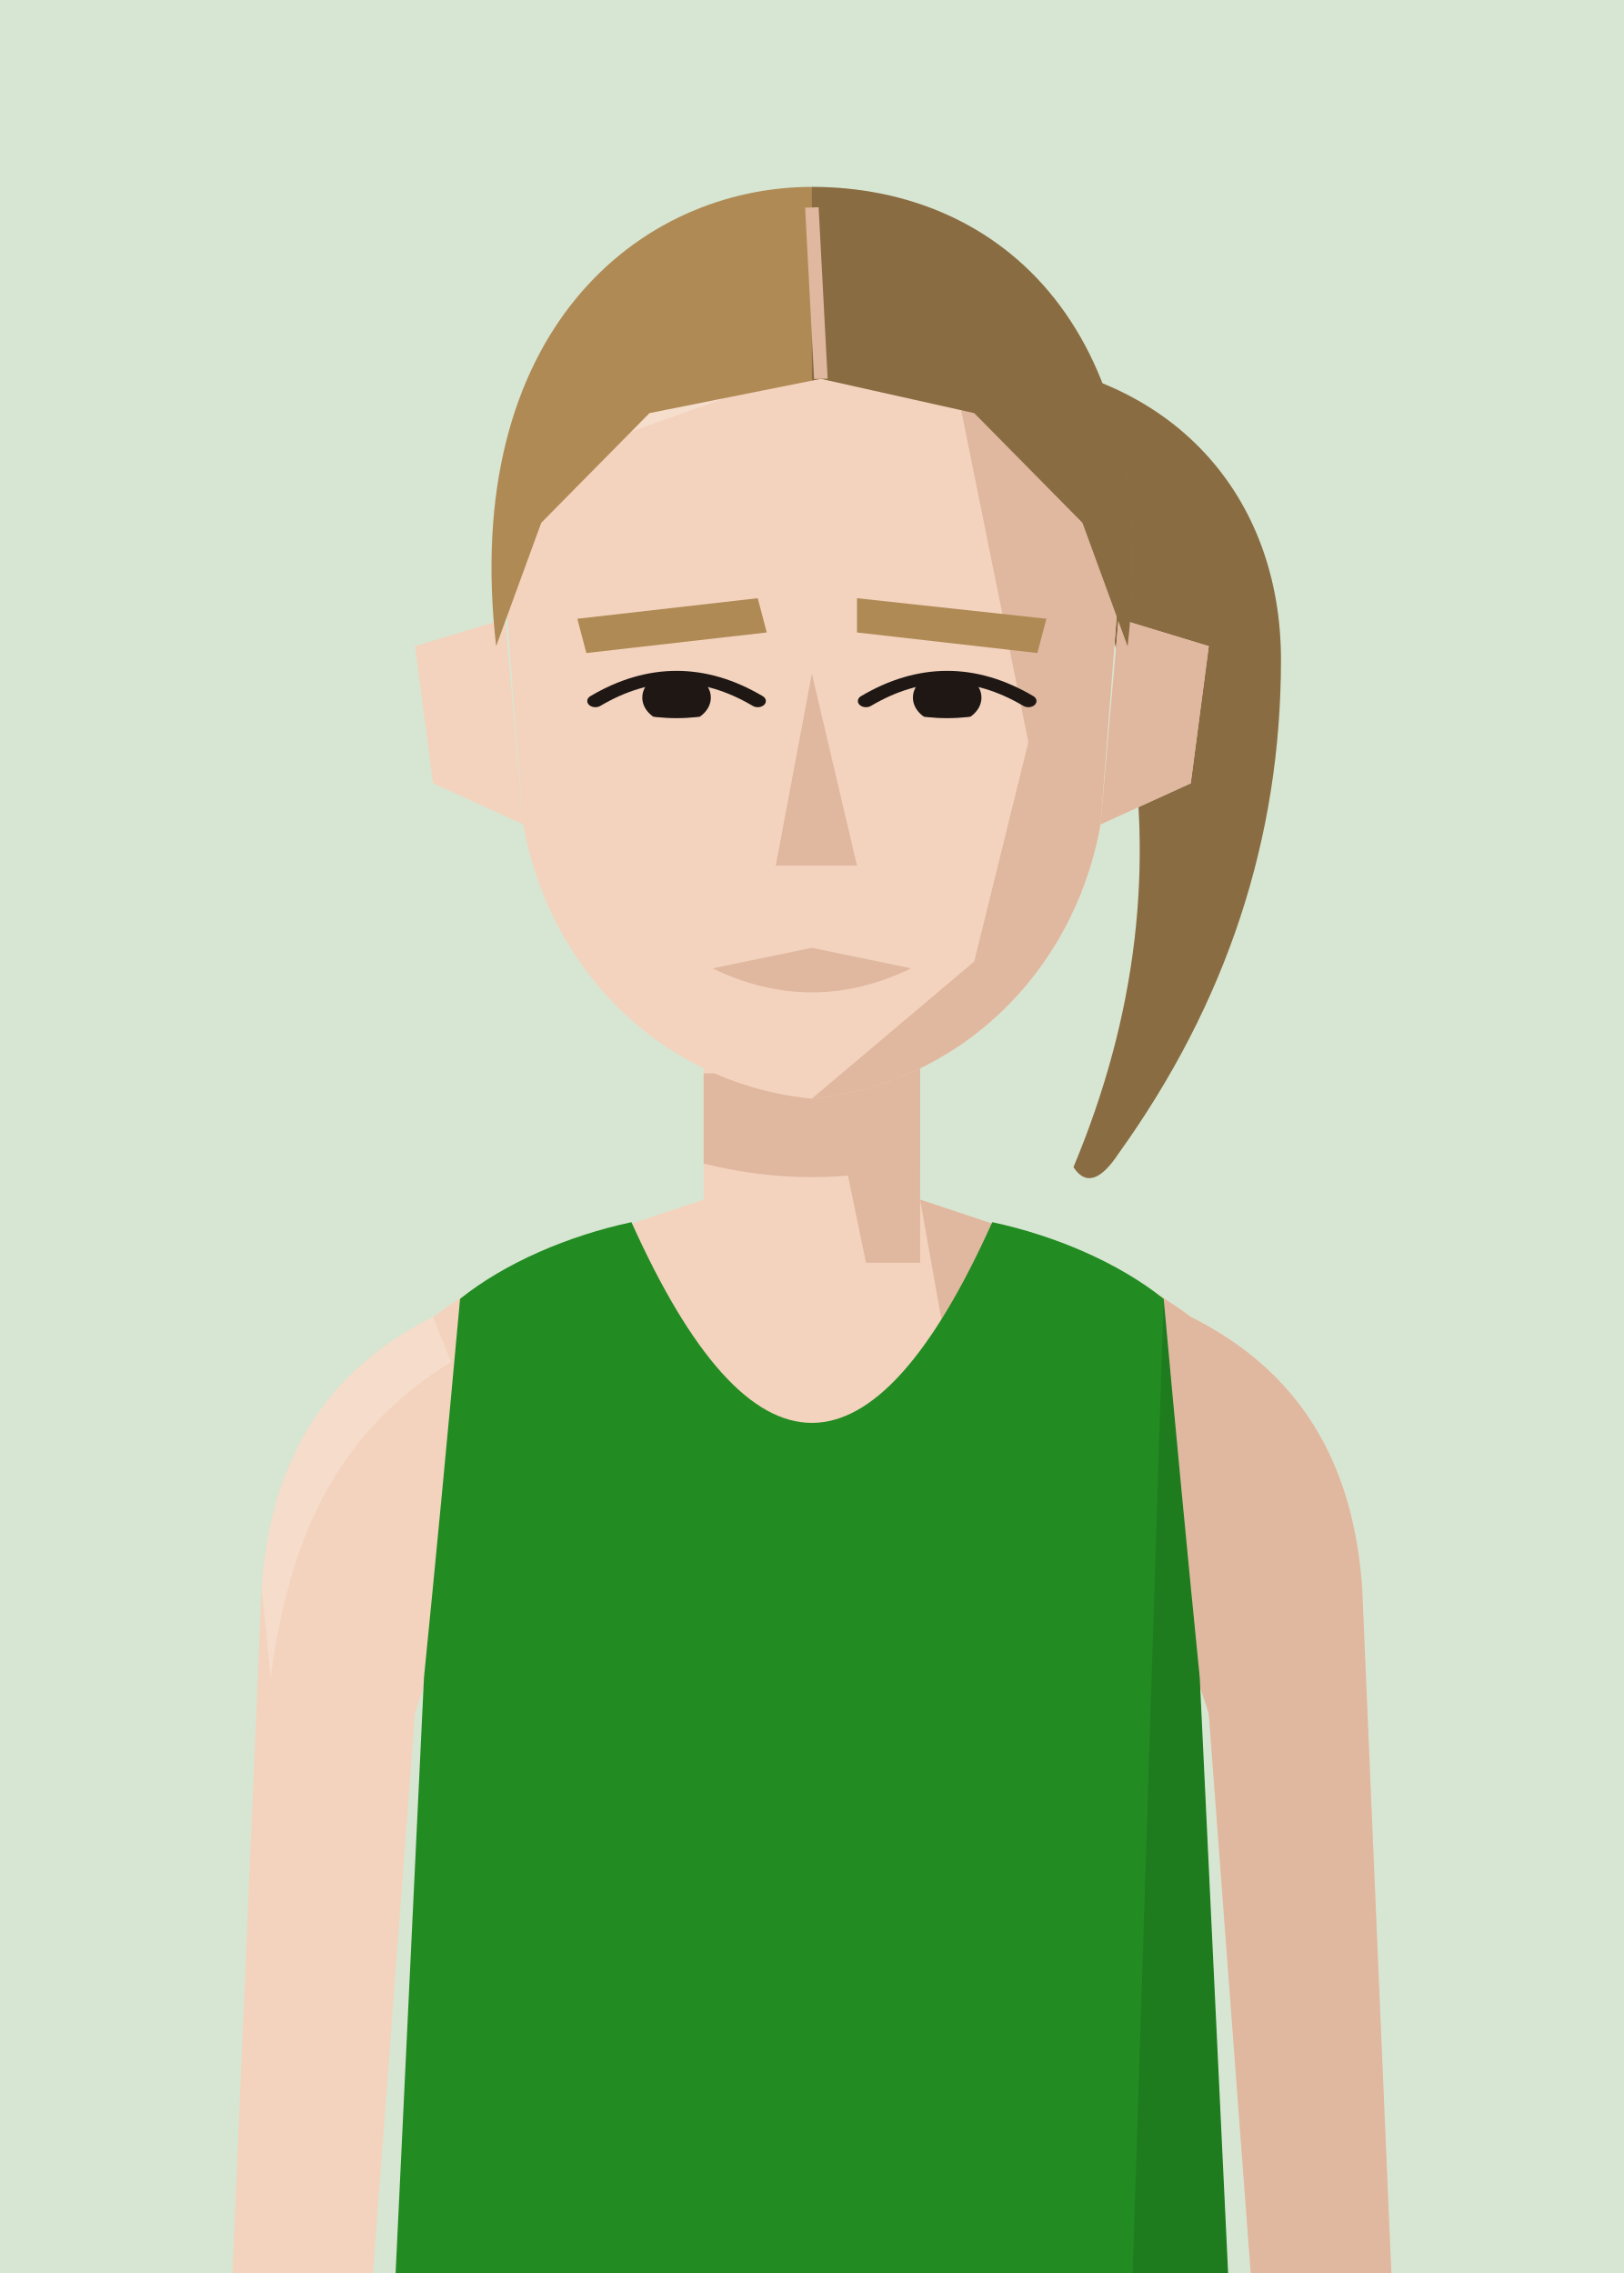
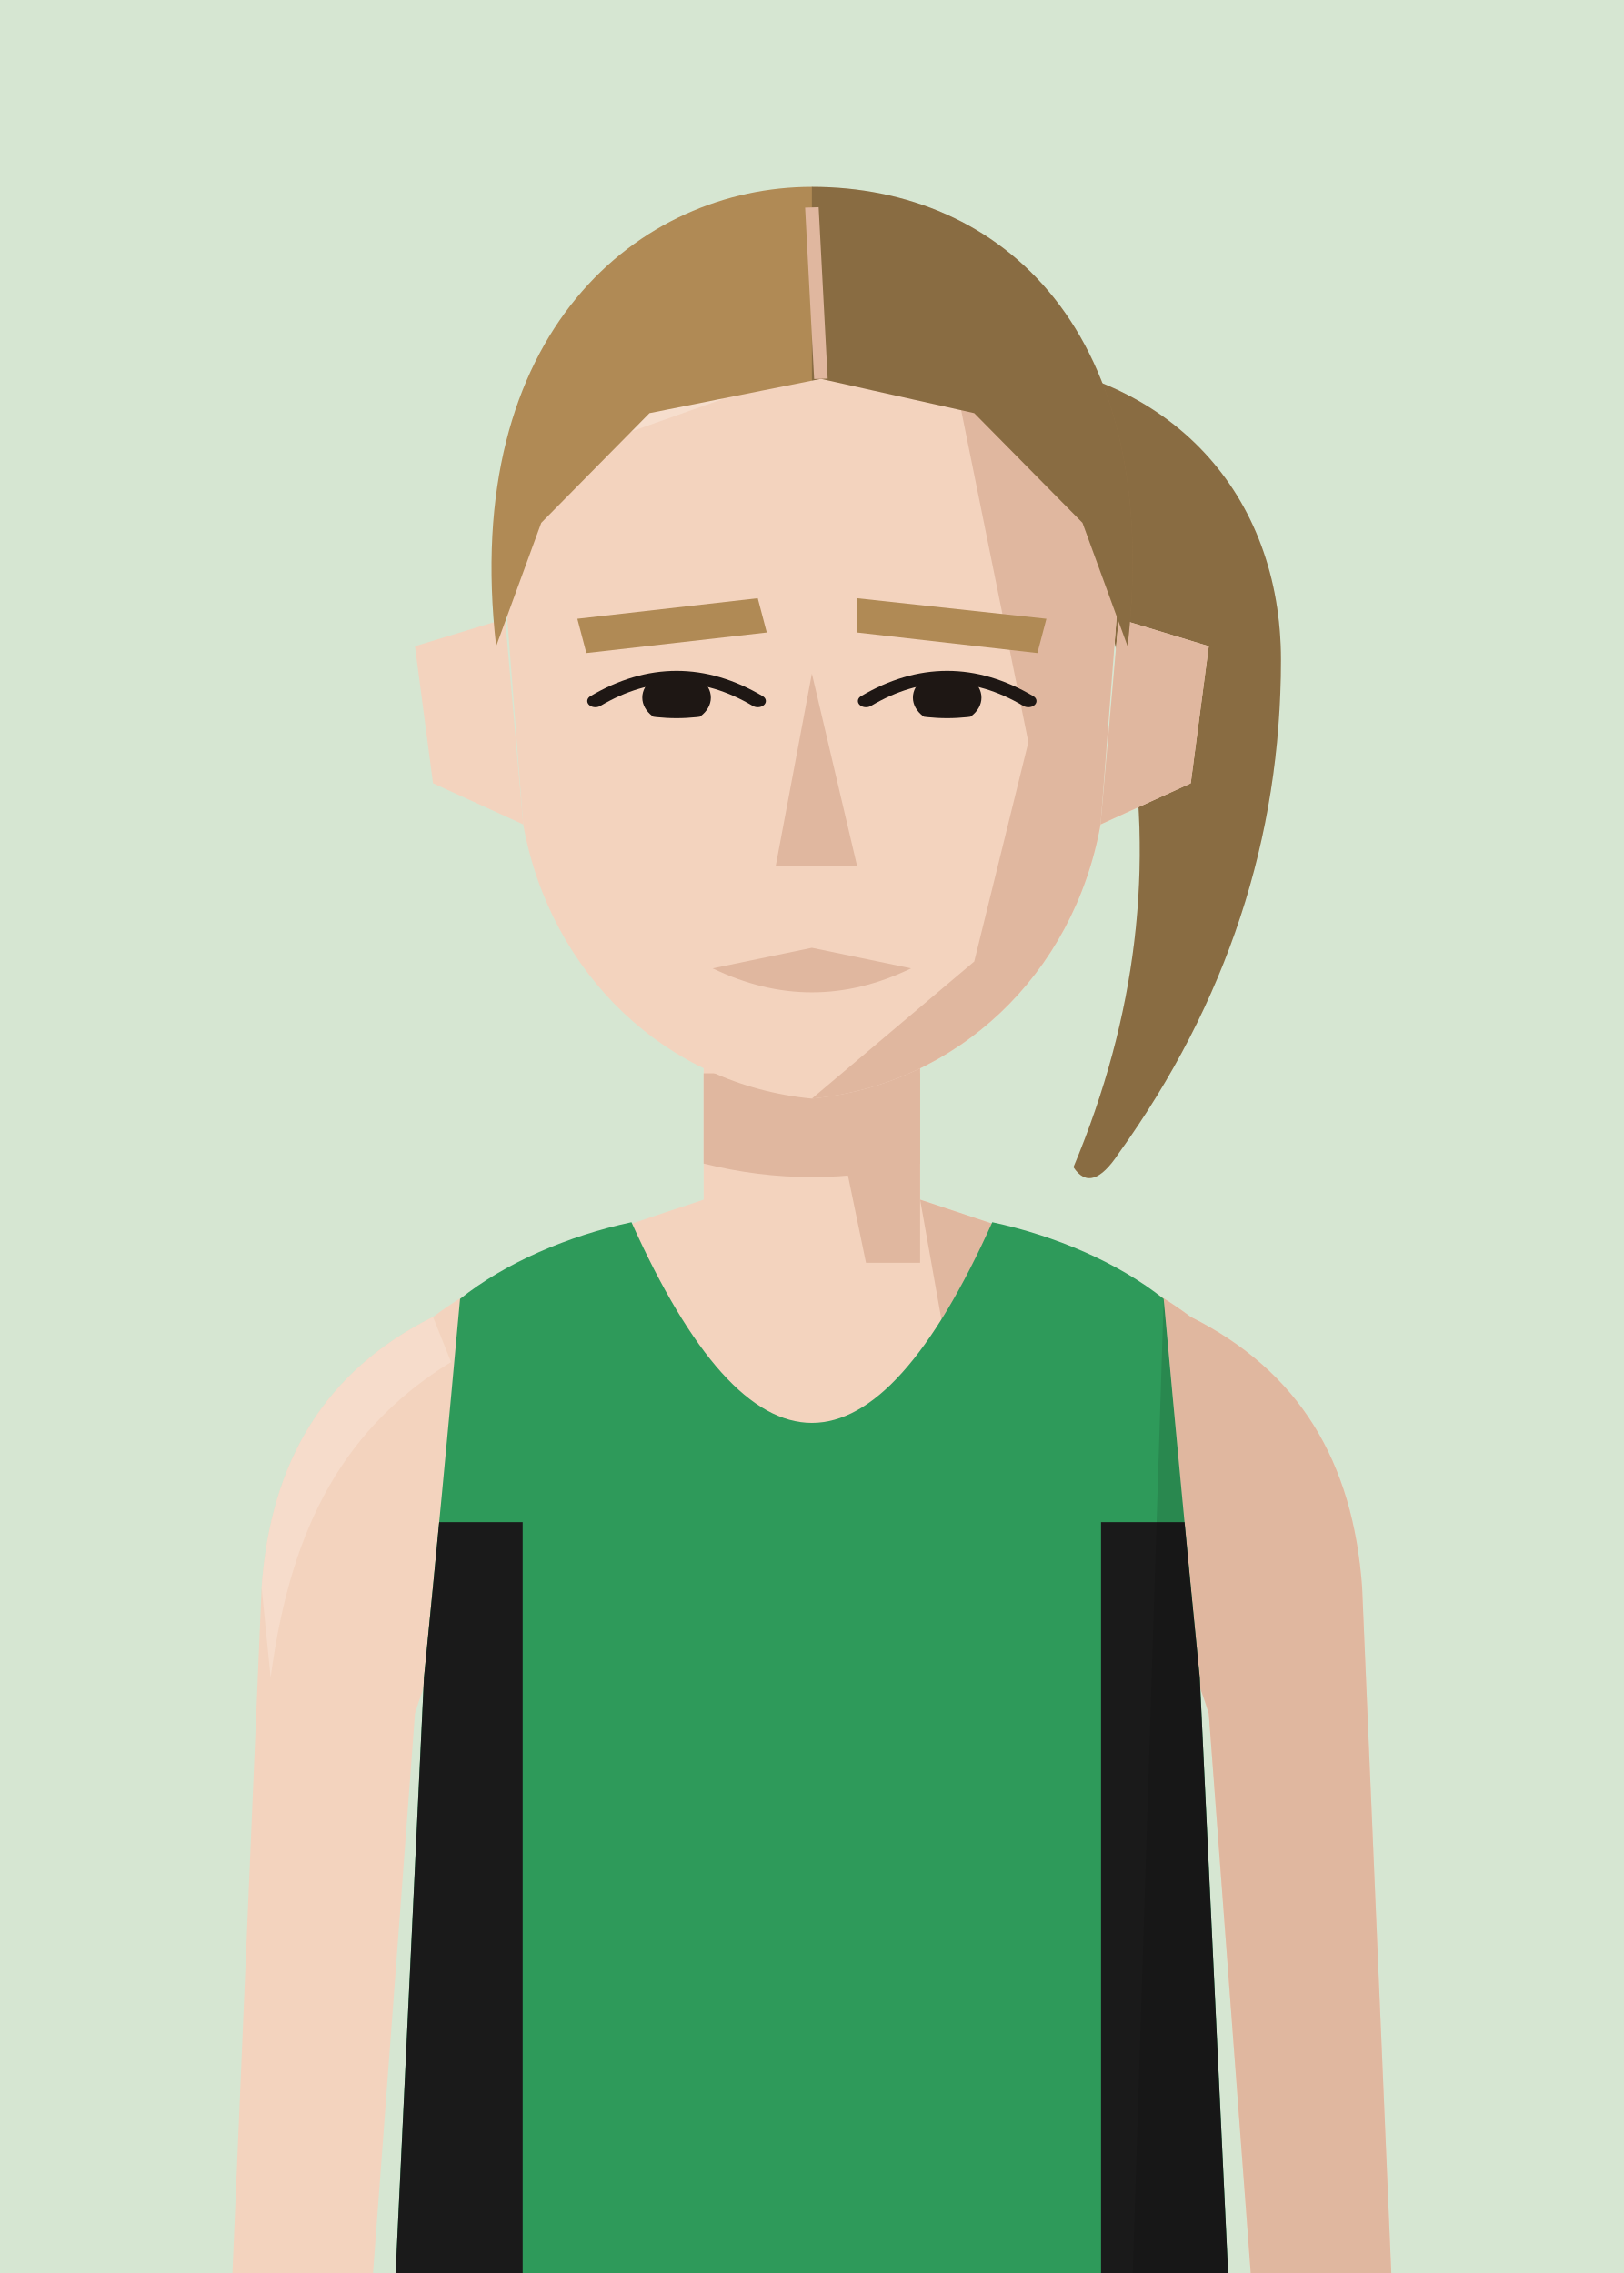
<svg xmlns="http://www.w3.org/2000/svg" viewBox="10 20 180 252">
  <defs>
    <clipPath id="vf">
      <path d="M53,330 L57,246 Q59,226 61,204 C66,200 73,197 80,195.5 Q100,240 120,195.5 C127,197 134,200 139,204 Q141,226 143,246 L147,330 Z" />
    </clipPath>
    <clipPath id="hf">
      <path d="M66,96 C64,58 80,40 100,40 C120,40 136,58 134,96 L132,130 C129,152 116,168 100,170 C84,168 71,152 68,130 Z" />
    </clipPath>
    <clipPath id="rf">
      <rect x="100" y="0" width="100" height="300" />
    </clipPath>
    <clipPath id="ef">
      <path d="M76,112 Q85,105 94,112 Q85,117 76,112 Z" />
      <path d="M106,112 Q115,105 124,112 Q115,117 106,112 Z" />
    </clipPath>
    <clipPath id="cf">
      <rect x="0" y="92" width="200" height="300" />
    </clipPath>
  </defs>
  <rect width="200" height="280" fill="#D6E6D2" />
  <g transform="translate(0,-40)">
    <g transform="translate(0,83) scale(1,0.76) translate(0,-40)" fill="#B08A55">
      <path d="M120,62 C140,64 152,82 152,106 C152,132 146,156 134,178 Q131,184 129,180 C136,158 138,136 135,114 C133,96 130,84 120,72 Z" />
      <g clip-path="url(#rf)" fill="#000" opacity=".22">
        <path d="M120,62 C140,64 152,82 152,106 C152,132 146,156 134,178 Q131,184 129,180 C136,158 138,136 135,114 C133,96 130,84 120,72 Z" />
      </g>
    </g>
    <rect x="88" y="171" width="24" height="37" fill="#F3D3BE" />
    <path d="M88,193 C76,197 66,200 58,206 C46,212 40,222 39,236 L35,330 L50,330 L56,250 Q59,240 64,238 L136,238 Q141,240 144,250 L150,330 L165,330 L161,236 C160,222 154,212 142,206 C134,200 124,197 112,193" fill="#F3D3BE" />
    <g fill="#E0B79F">
      <path d="M112,193 C124,197 134,200 142,206 C154,212 160,222 161,236 L165,330 L150,330 L144,250 Q141,240 136,238 L120,238 Z" />
      <path d="M58,206 C46,212 40,222 39,236 L40,246 C42,231 47,219 60,211 Z" fill="#F8E2D3" opacity=".6" />
      <polygon points="100,171 112,171 112,200 106,200" />
      <path d="M88,179 L112,179 L112,189 Q100,192 88,189 Z" />
    </g>
    <g transform="translate(0,83) scale(1,0.76) translate(0,-40)">
      <g fill="#F3D3BE">
        <path d="M66,100 L56,104 L58,124 L68,130 Z" />
        <path d="M134,100 L144,104 L142,124 L132,130 Z" />
        <path d="M66,96 C64,58 80,40 100,40 C120,40 136,58 134,96 L132,130 C129,152 116,168 100,170 C84,168 71,152 68,130 Z" />
      </g>
      <path d="M134,100 L144,104 L142,124 L132,130 Z" fill="#E0B79F" />
      <g clip-path="url(#hf)">
        <polygon points="112,40 140,40 140,180 100,180 100,170 118,150 124,118 120,92" fill="#E0B79F" />
        <polygon points="60,40 100,40 90,68 60,82" fill="#F8E2D3" opacity=".7" />
      </g>
      <g fill="#B08A55">
        <polygon points="74,100 94,97 95,102 75,105" />
        <polygon points="105,97 126,100 125,105 105,102" />
      </g>
      <g clip-path="url(#ef)" fill="#1E1714">
        <circle cx="85" cy="111.5" r="3.8" />
        <circle cx="115" cy="111.5" r="3.8" />
      </g>
      <g fill="none" stroke="#1E1714" stroke-width="1.8" stroke-linecap="round">
        <path d="M76,112 Q85,105 94,112" />
        <path d="M106,112 Q115,105 124,112" />
      </g>
      <polygon points="100,108 105,136 96,136" fill="#E0B79F" />
      <path d="M89,151 L100,148 L111,151 Q100,158 89,151 Z" fill="#E0B79F" />
      <g fill="#B08A55">
        <path d="M65,104 C61,58 81,37 100,37 C121,37 139,58 135,104 L130,86 L118,70 L101,65 L82,70 L70,86 Z" />
        <g clip-path="url(#rf)" fill="#000" opacity=".22">
          <path d="M65,104 C61,58 81,37 100,37 C121,37 139,58 135,104 L130,86 L118,70 L101,65 L82,70 L70,86 Z" />
        </g>
      </g>
      <path d="M100,40 L101,65" stroke="#E0B79F" stroke-width="1.5" />
    </g>
    <g clip-path="url(#vf)">
-       <path d="M53,330 L57,246 Q59,226 61,204 C66,200 73,197 80,195.5 Q100,240 120,195.5 C127,197 134,200 139,204 Q141,226 143,246 L147,330 Z" fill="#228b22" />
-       <g transform="matrix(6.2857 0 0 6.5 37.14 193)" />
+       <path d="M53,330 L57,246 Q59,226 61,204 C66,200 73,197 80,195.5 Q100,240 120,195.5 C127,197 134,200 139,204 Q141,226 143,246 L147,330 Z" fill="#2E9A5A" />
+       <g transform="matrix(6.2857 0 0 6.5 37.14 193)">
+         <rect x="0" y="5.5" width="4.9" height="14.5" fill="#1a1a1a" />
+         <rect x="15.1" y="5.5" width="4.9" height="14.5" fill="#1a1a1a" />
+       </g>
      <path d="M139,204 Q141,226 143,246 L147,330 L135,330 Z" fill="#000" opacity="0.12" />
    </g>
  </g>
</svg>
